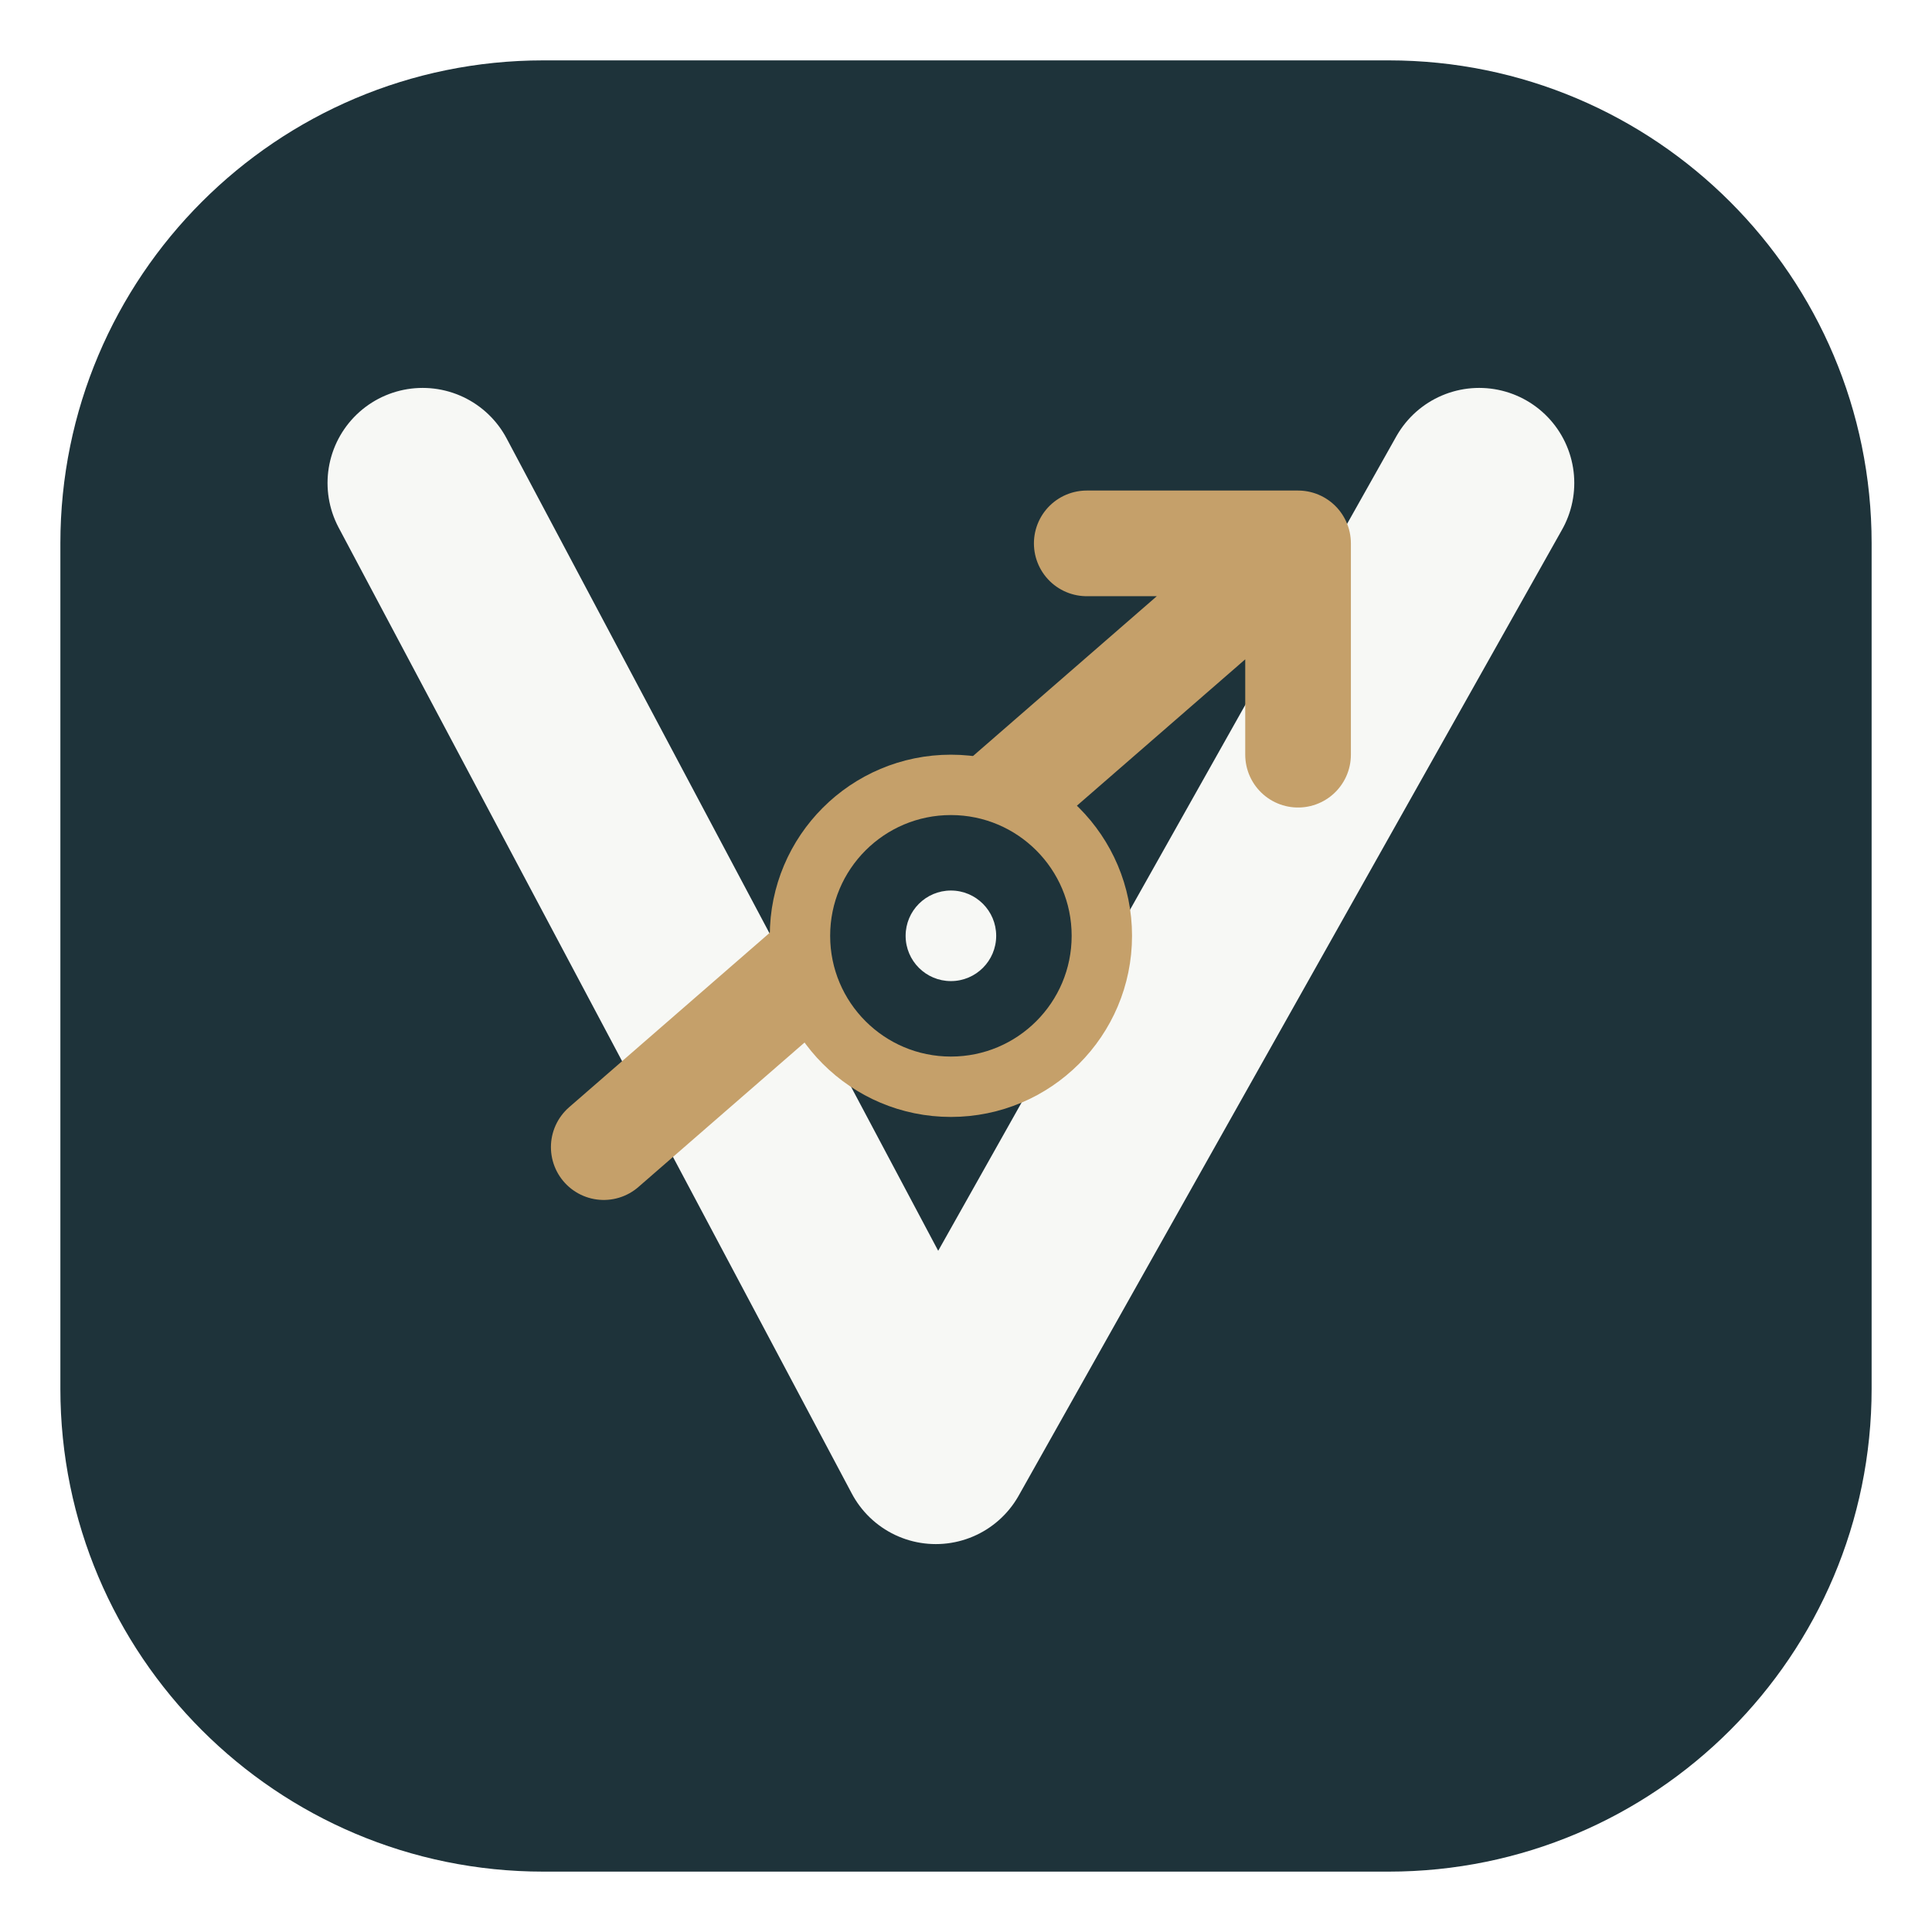
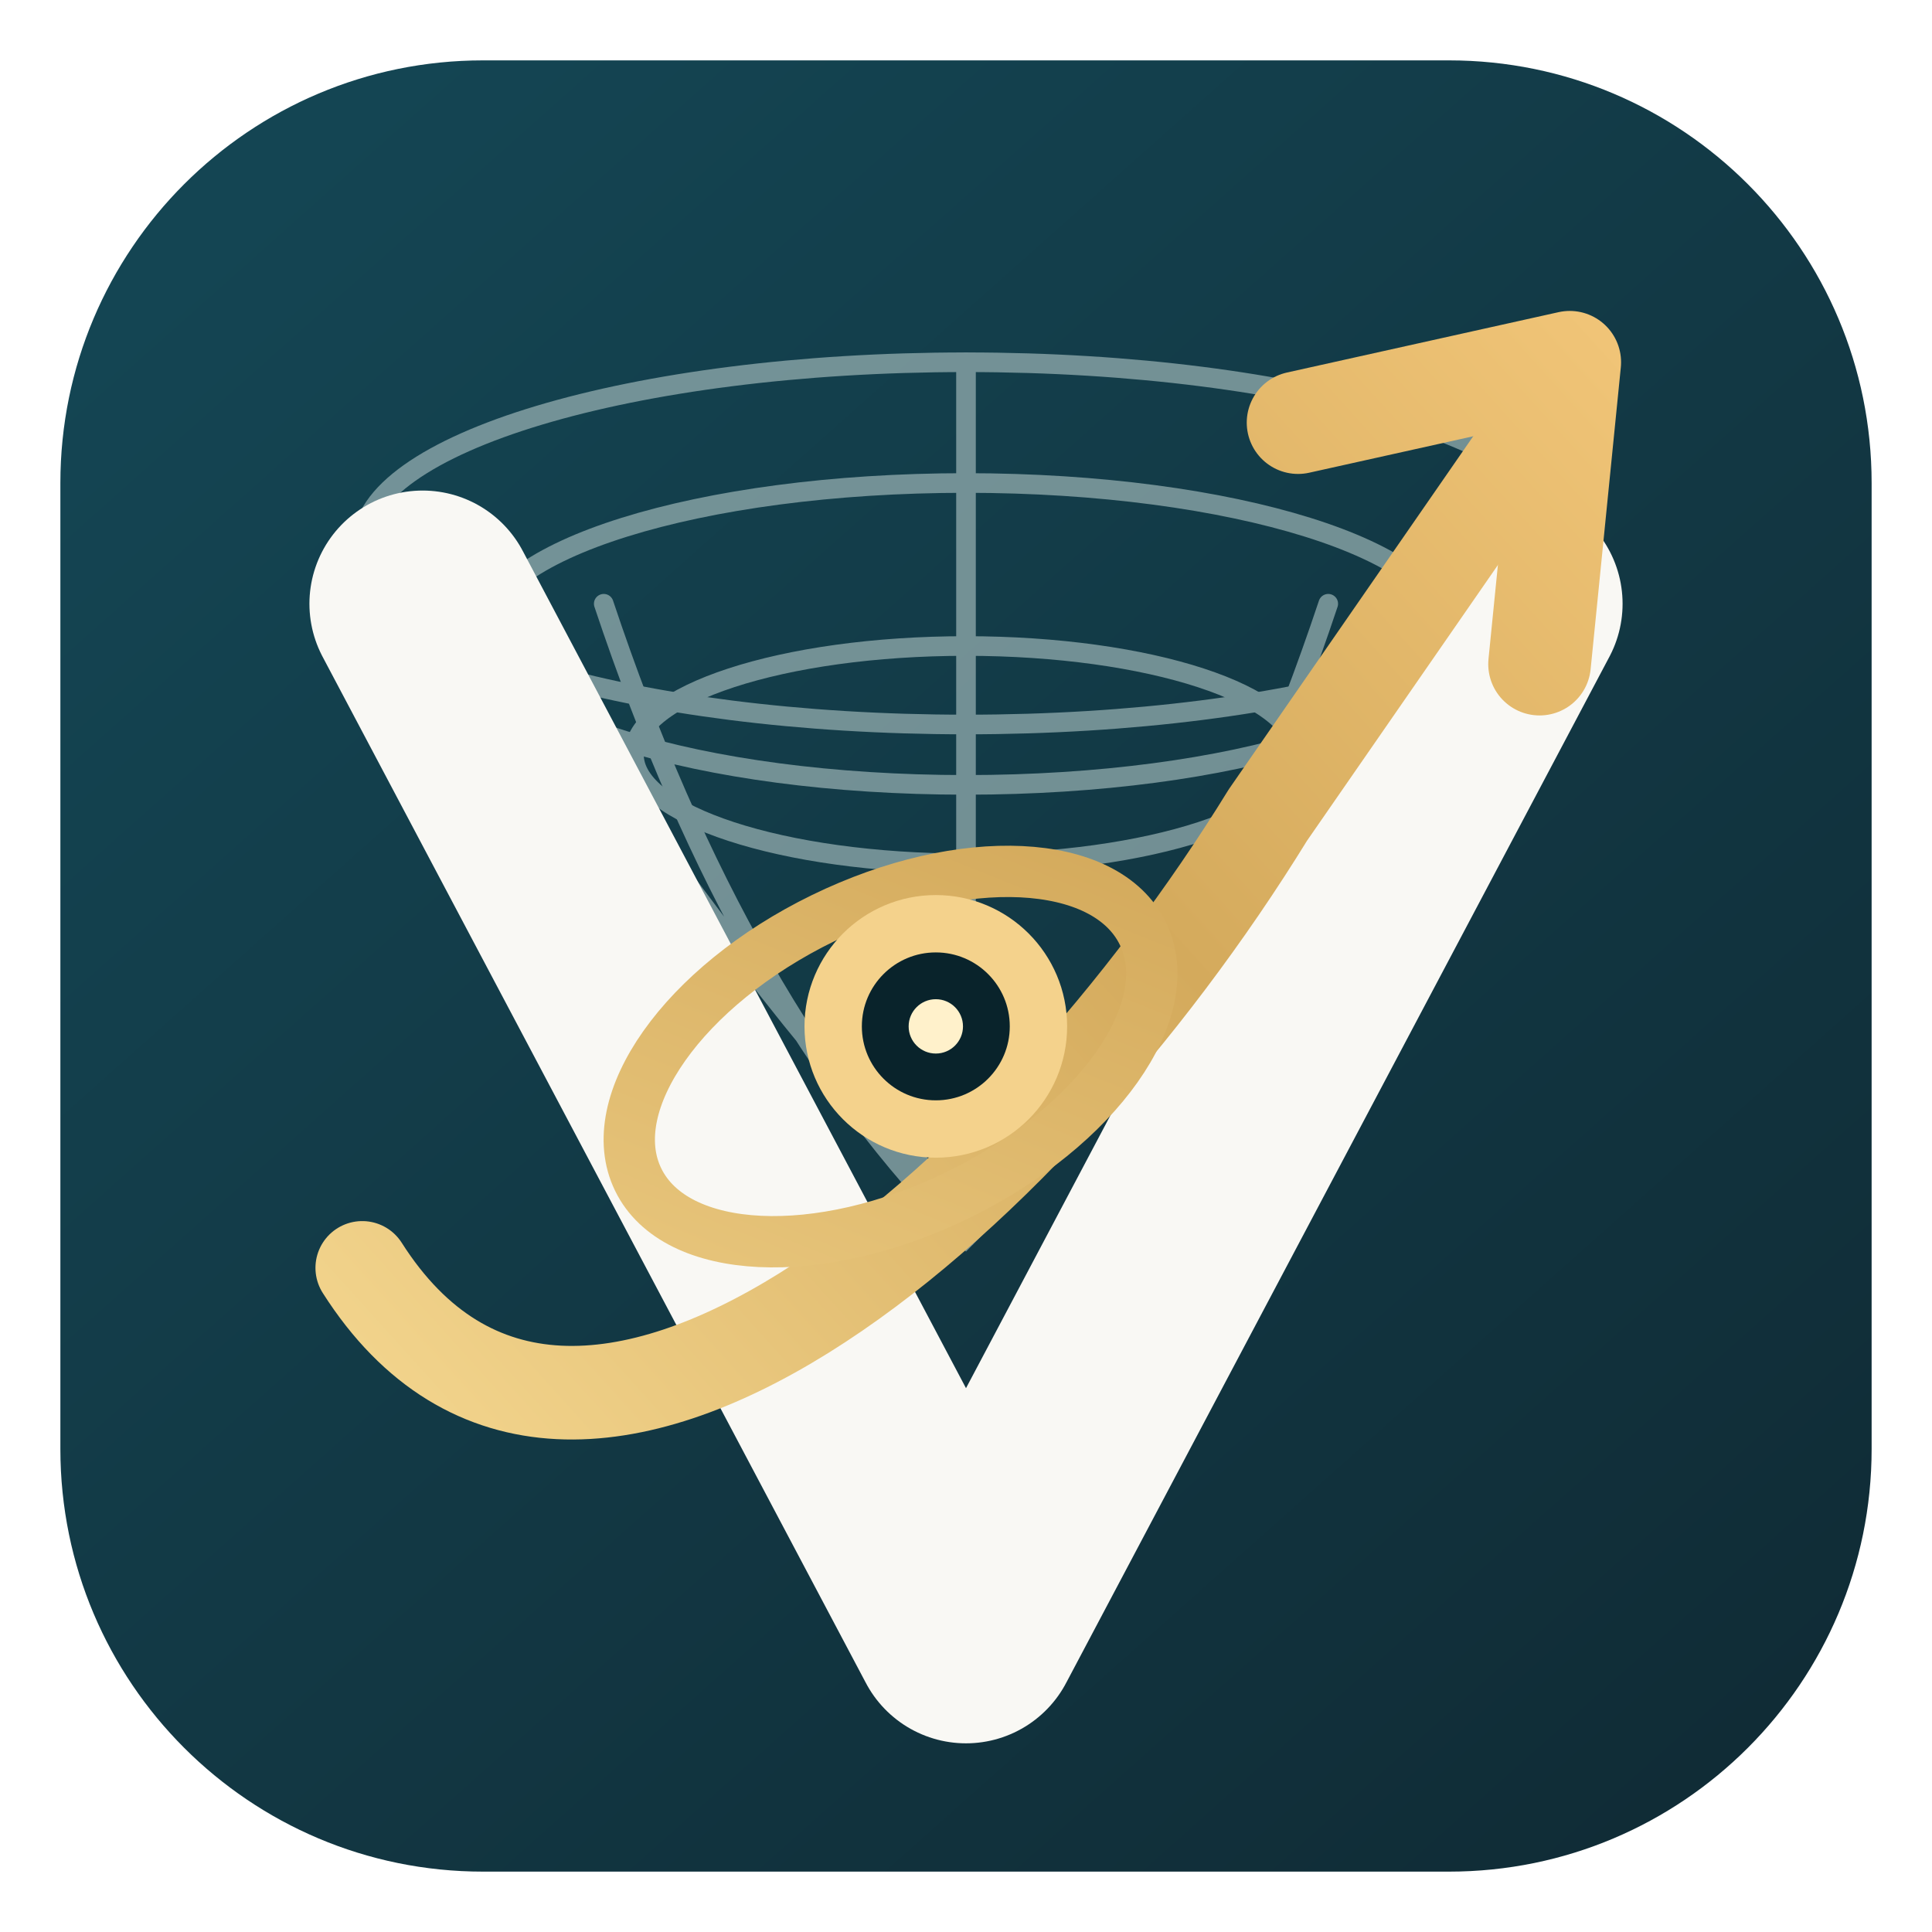
- <svg xmlns="http://www.w3.org/2000/svg" viewBox="0 0 64 64" role="img" aria-label="Símbolo Vetor Forense">
-   <rect x="2" y="2" width="60" height="60" rx="16" fill="#1E333A" />
-   <path d="M14 16 31 48 49 16" fill="none" stroke="#F7F8F5" stroke-linecap="round" stroke-linejoin="round" stroke-width="6.3" />
-   <path d="M20 38 43 18m-7 0h7v7" fill="none" stroke="#C5A06A" stroke-linecap="round" stroke-linejoin="round" stroke-width="3.5" />
-   <circle cx="31.5" cy="31" r="5" fill="#1E333A" stroke="#C5A06A" stroke-width="2" />
-   <circle cx="31.5" cy="31" r="1.5" fill="#F7F8F5" />
+ <svg xmlns="http://www.w3.org/2000/svg" viewBox="0 0 64 64" fill="none" role="img" aria-label="Símbolo Vetor Forense">
+   <defs>
+     <linearGradient id="vf-tile" x1="8" y1="7" x2="57" y2="62" gradientUnits="userSpaceOnUse">
+       <stop stop-color="#144553" />
+       <stop offset="1" stop-color="#102b35" />
+     </linearGradient>
+     <linearGradient id="vf-gold" x1="12" y1="50" x2="54" y2="12" gradientUnits="userSpaceOnUse">
+       <stop stop-color="#F5D891" />
+       <stop offset=".57" stop-color="#D4AA5C" />
+       <stop offset="1" stop-color="#F0C477" />
+     </linearGradient>
+   </defs>
+   <rect x="2" y="2" width="60" height="60" rx="14" fill="url(#vf-tile)" />
+   <g stroke="#A9C0C1" stroke-linecap="round" stroke-width=".65" opacity=".64">
+     <ellipse cx="32" cy="18" rx="20" ry="6" />
+     <ellipse cx="32" cy="21" rx="16" ry="5" />
+     <ellipse cx="32" cy="25" rx="11" ry="3.6" />
+     <path d="M12 18c5 1 12 15 20 22 7-7 15-21 20-22M20 20c3 9 7 16 12 21 5-5 9-12 12-21M32 12v29" />
+   </g>
+   <path d="M14 20 32 54 50 20" stroke="#F9F8F4" stroke-width="7.5" stroke-linecap="round" stroke-linejoin="round" />
+   <g stroke="url(#vf-gold)" stroke-linecap="round" stroke-linejoin="round">
+     <path d="M12 42C19 53 34 40 42 27l9-13" stroke-width="3.1" />
+     <path d="m43 14 9-2-1 10" stroke-width="3.4" />
+     <ellipse cx="29.5" cy="35" rx="9.3" ry="5.1" transform="rotate(-26 29.5 35)" stroke-width="1.7" />
+   </g>
+   <circle cx="31" cy="34" r="3.4" fill="#09232B" stroke="#F4D28C" stroke-width="1.9" />
+   <circle cx="31" cy="34" r=".9" fill="#FFF1CB" />
</svg>
